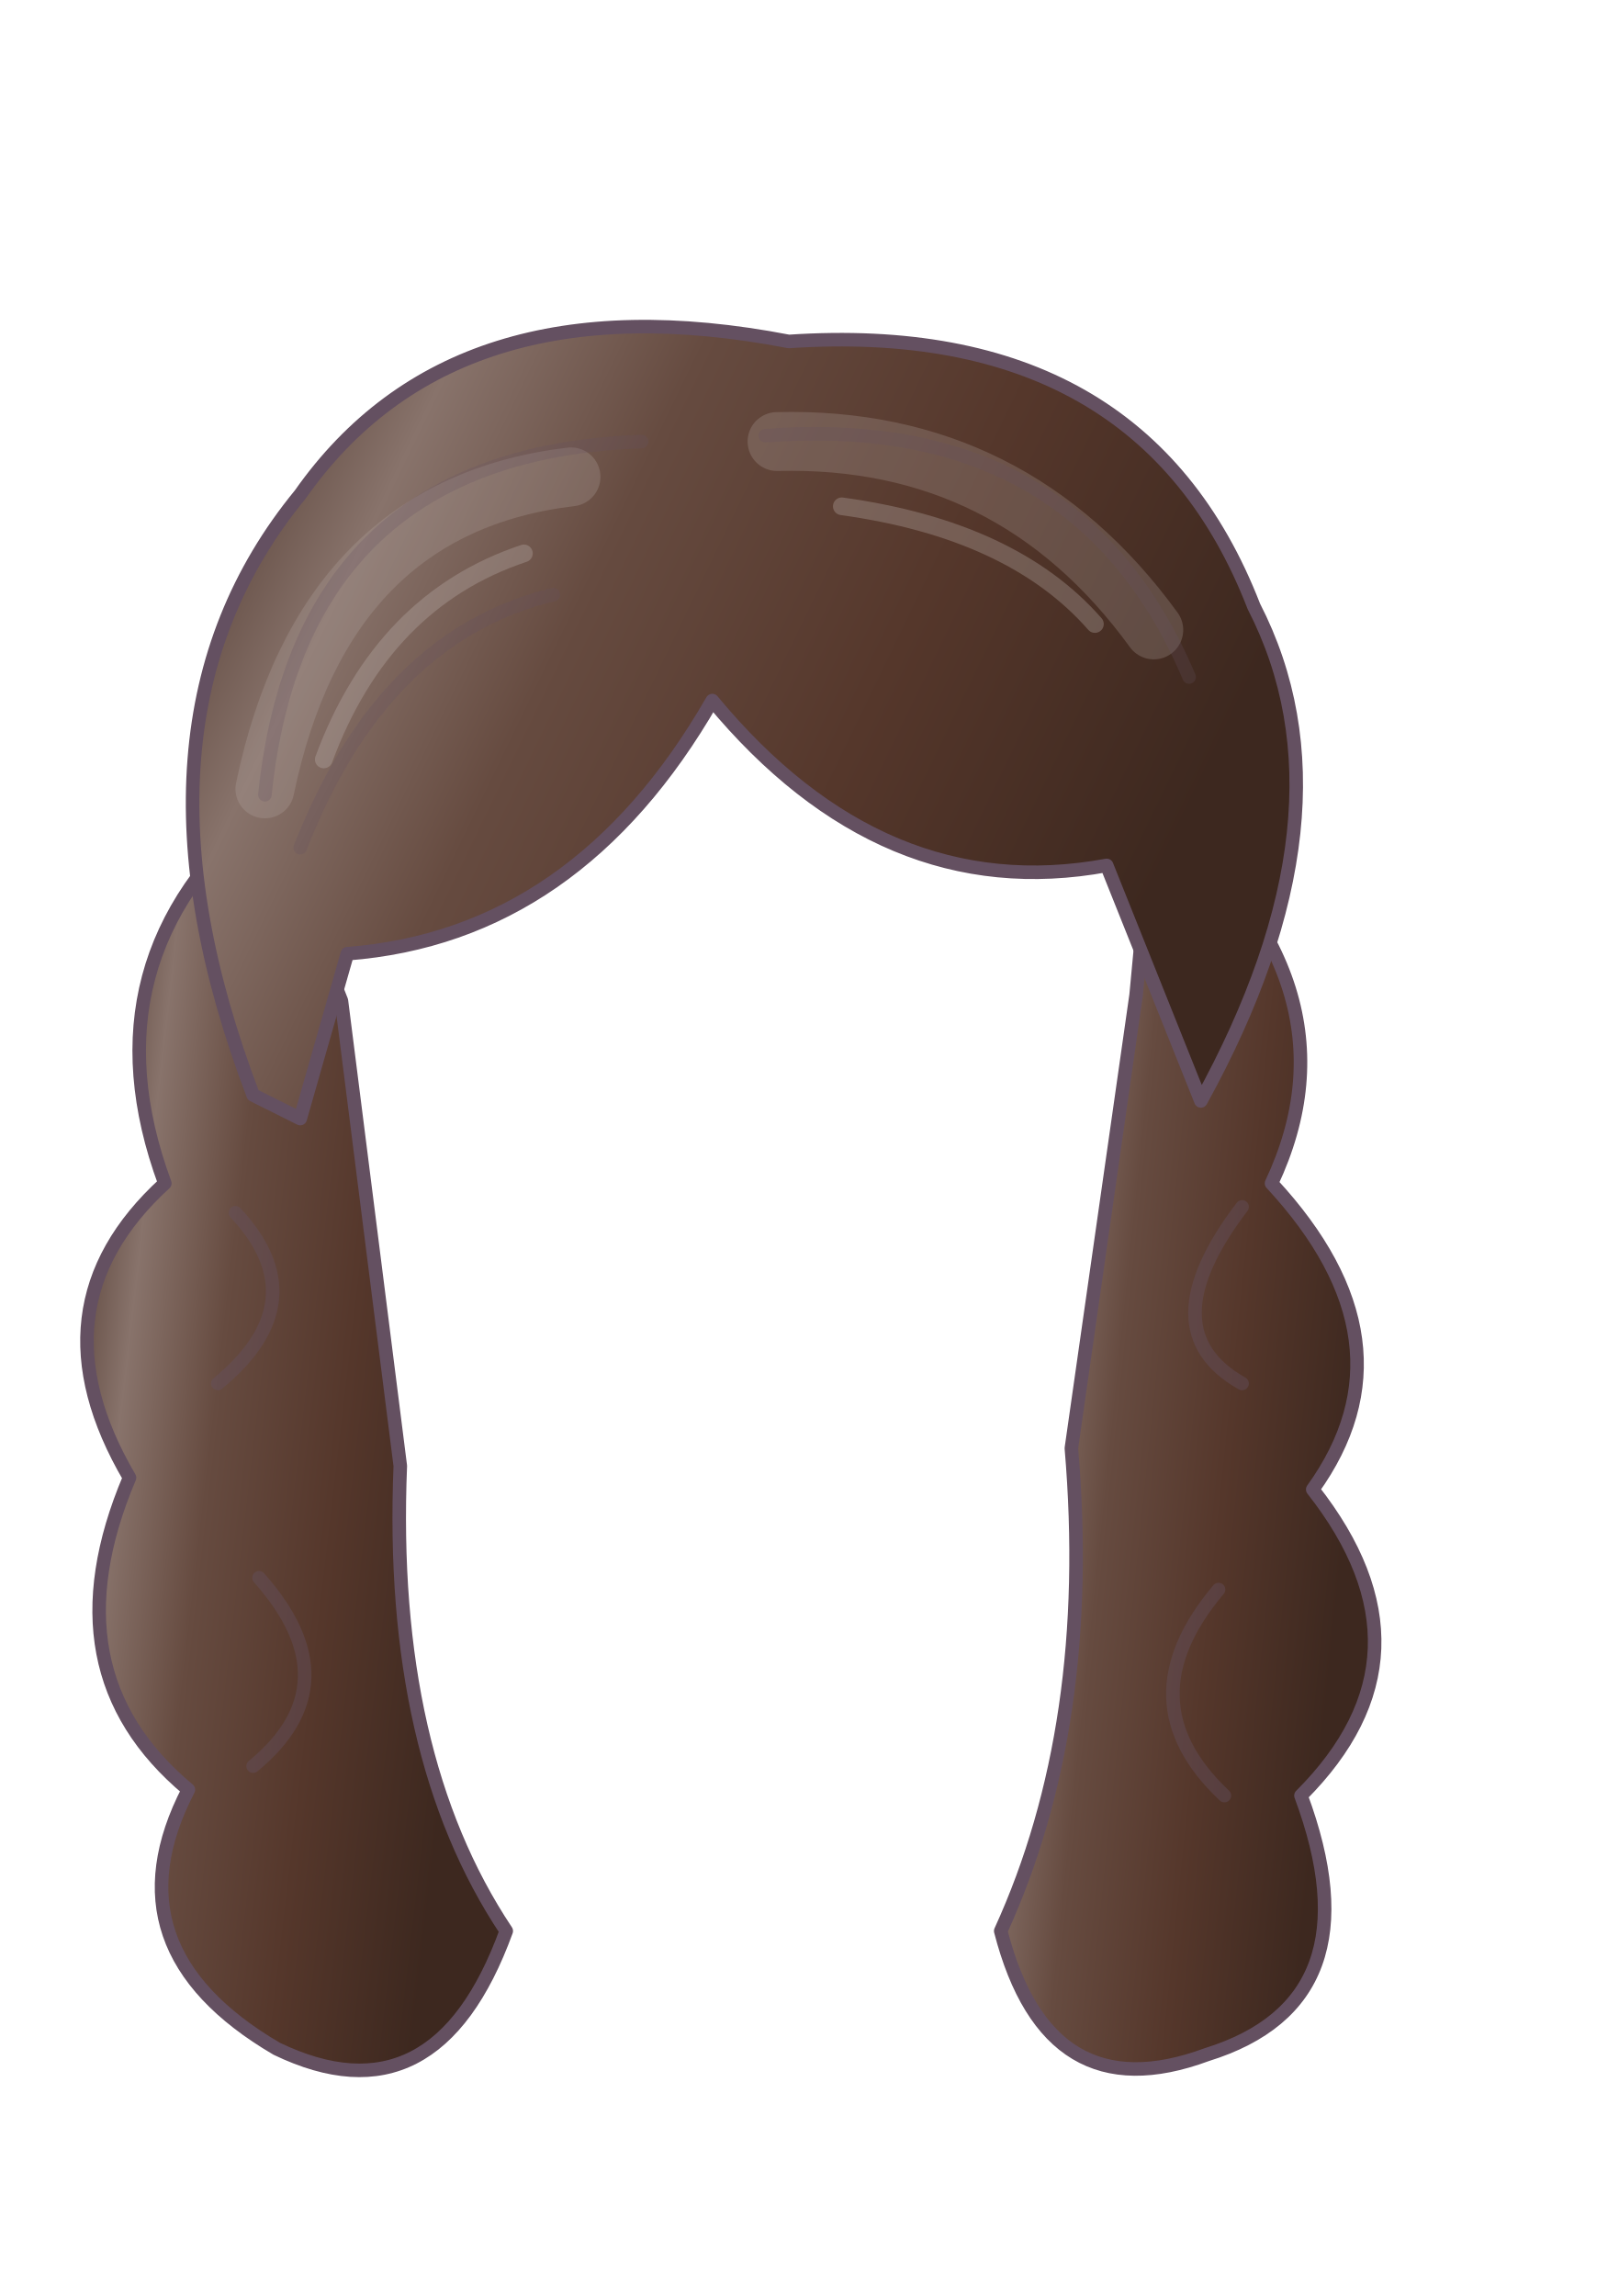
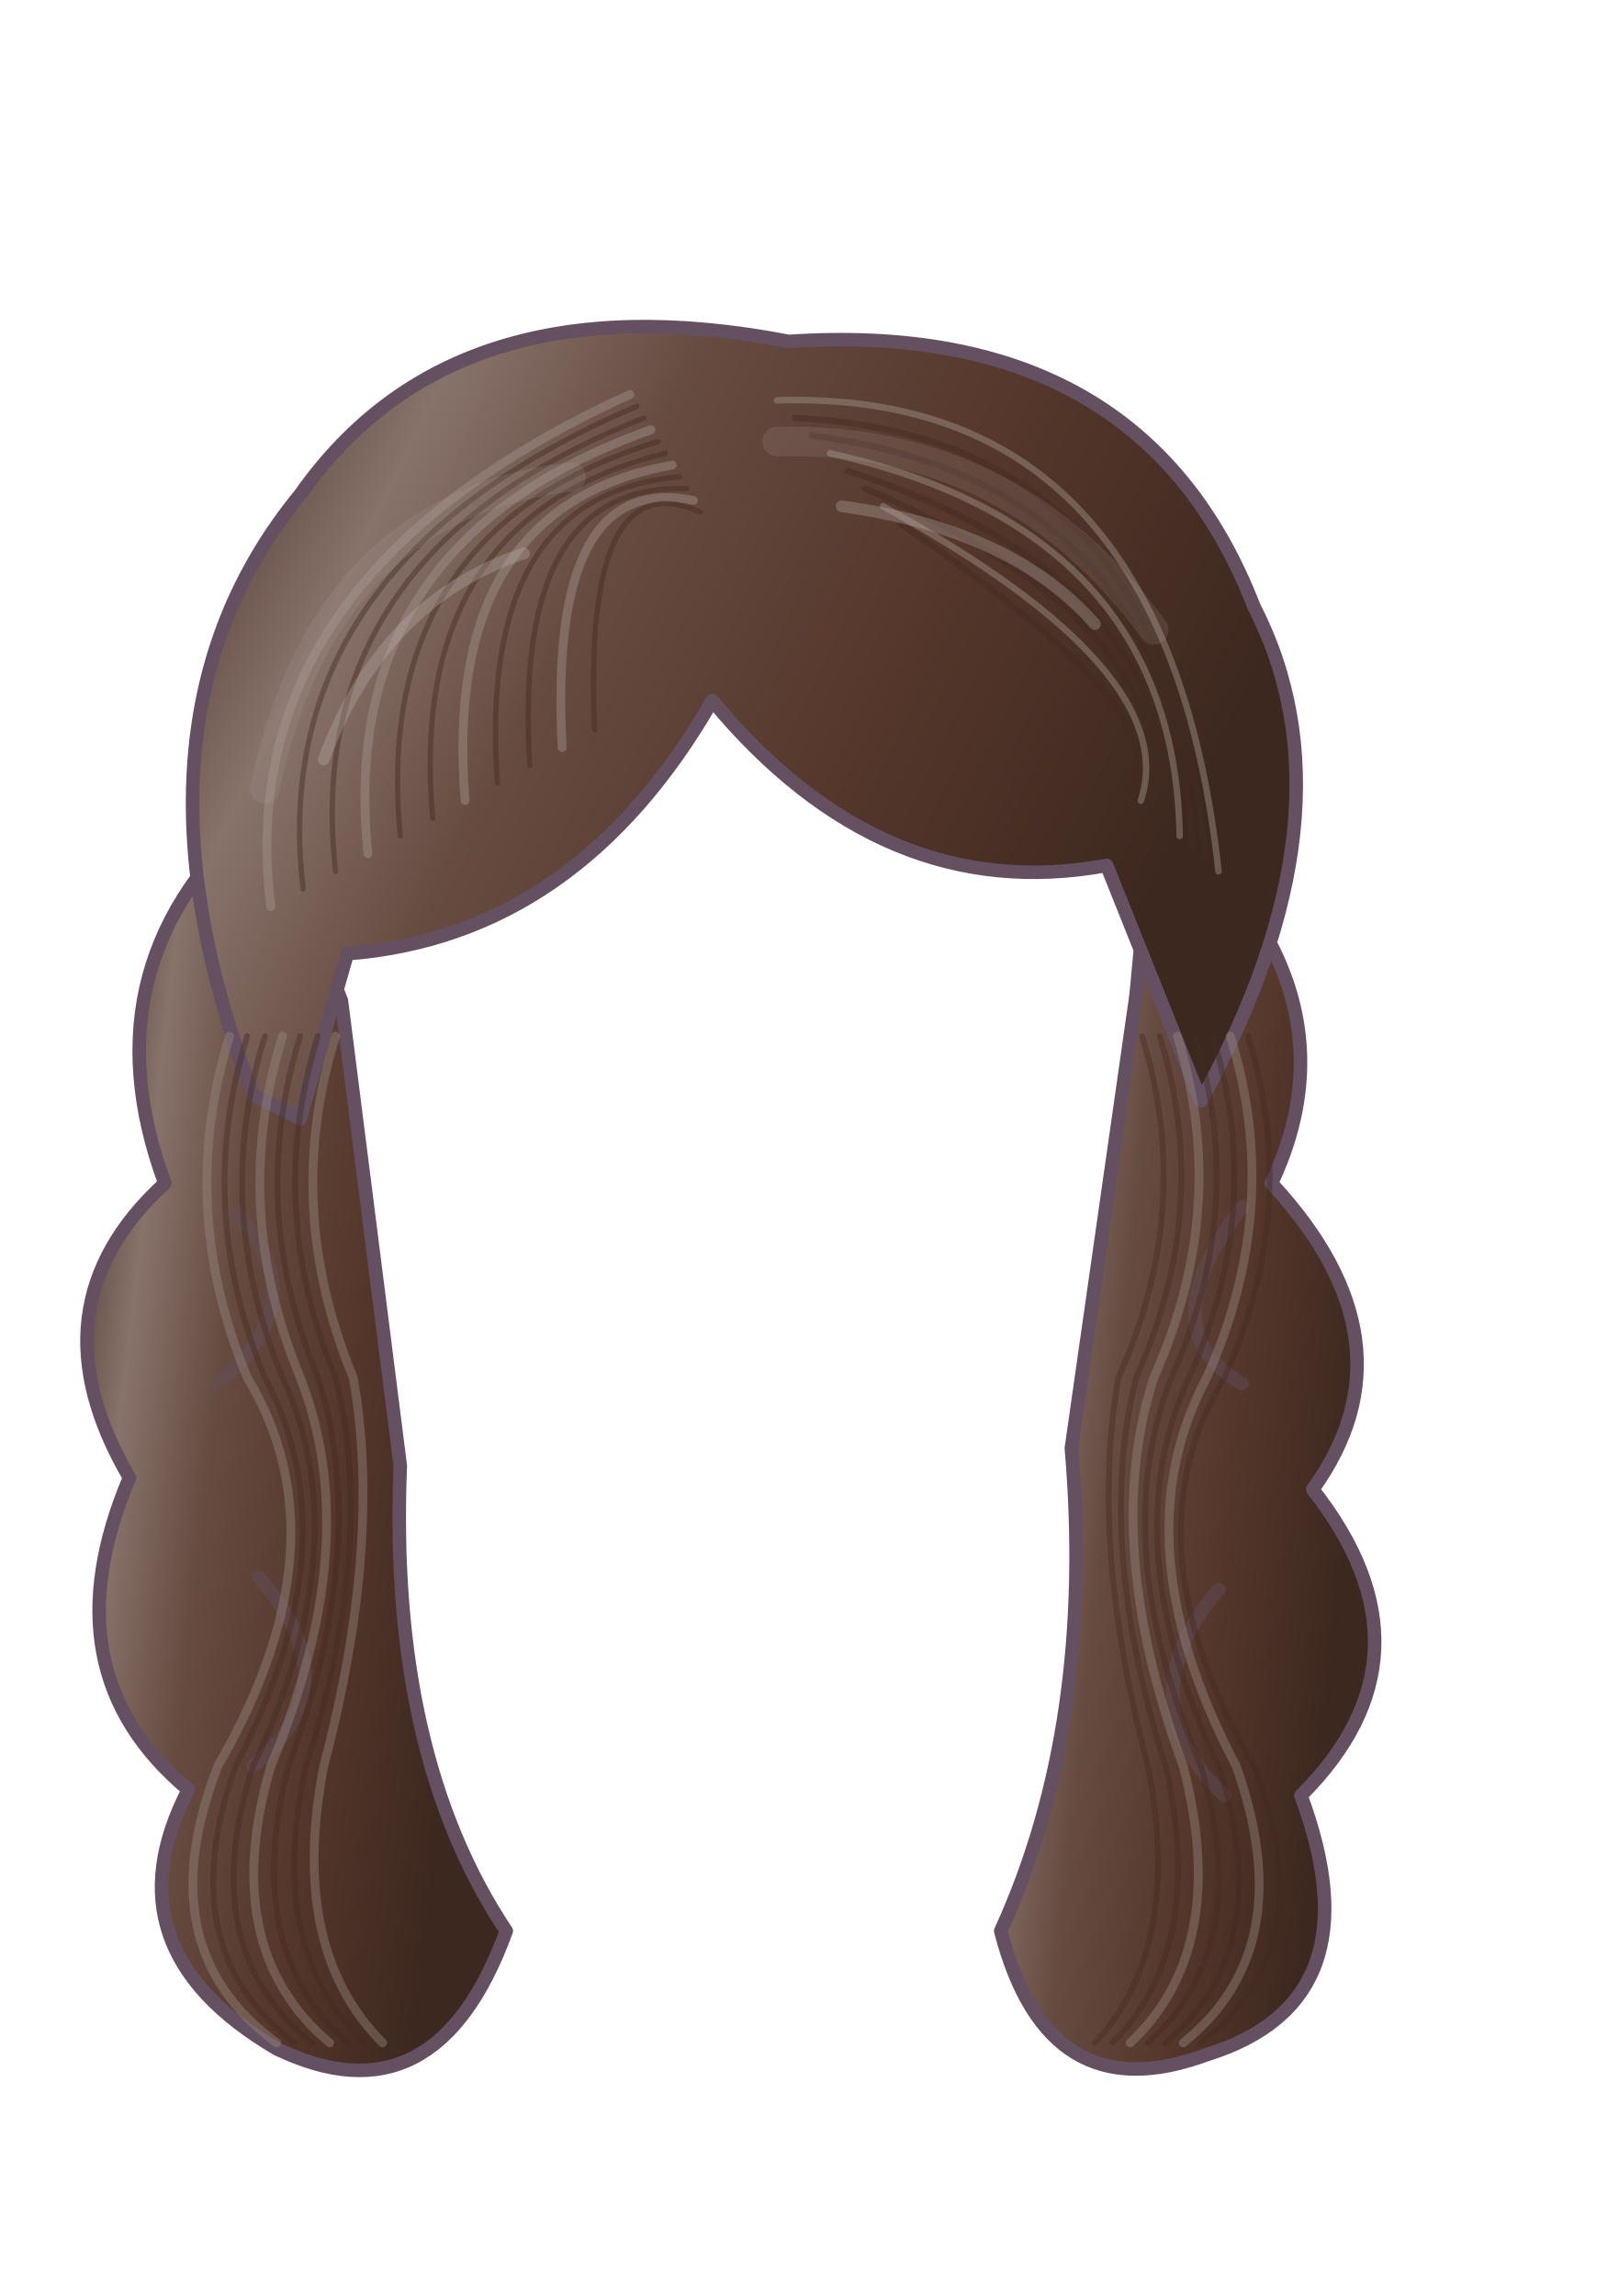
<svg xmlns="http://www.w3.org/2000/svg" width="275" height="390" viewBox="235 45 275 390" fill="none">
  <defs>
-     <linearGradient id="m1jl6m4l-0" x1="0" y1="0" x2="1" y2=".35">
+     <linearGradient id="m55ei80-0" x1="0" y1="0" x2="1" y2=".35">
      <stop stop-color="#442c22" />
      <stop offset=".22" stop-color="#88736b" />
      <stop offset=".42" stop-color="#664b40" />
      <stop offset=".7" stop-color="#55372b" />
      <stop offset="1" stop-color="#3d281f" />
    </linearGradient>
  </defs>
  <g stroke="#645061" stroke-width="2.3" stroke-linecap="round" stroke-linejoin="round">
-     <path d="M280 182 Q249 208 263 246 Q240 267 257 296 Q243 329 267 349 Q253 376 282 393 Q309 406 321 373 Q301 343 303 294 L293 215Z" fill="url(#m1jl6m4l-0)" />
-     <path d="M431 182 Q467 212 451 246 Q476 273 458 298 Q480 326 456 350 Q469 385 440 394 Q413 404 405 373 Q421 338 417 291 L428 214Z" fill="url(#m1jl6m4l-0)" />
-     <path d="M278 231 Q254 168 286 129 Q312 92 369 103 Q429 99 448 148 Q466 183 439 232 L423 192 Q385 199 356 164 Q333 204 294 207 L286 235Z" fill="url(#m1jl6m4l-0)" />
-     <path d="M280 179 Q290 131 332 126 M367 120 Q407 119 431 152" fill="none" stroke="#b8aba6" stroke-width="10" opacity=".25" />
-     <path d="M290 174 Q300 147 324 139 M378 131 Q407 135 421 151" fill="none" stroke="#c4b9b5" stroke-width="3" opacity=".3" />
-     <path d="M280 180 Q286 122 344 120 M365 119 Q418 115 437 160 M286 189 Q300 153 329 146" stroke="#645061" opacity="0.24" />
+     <path d="M280 182 Q249 208 263 246 Q240 267 257 296 Q243 329 267 349 Q253 376 282 393 Q309 406 321 373 Q301 343 303 294 L293 215Z" fill="url(#m55ei80-0)" />
+     <path d="M431 182 Q467 212 451 246 Q476 273 458 298 Q480 326 456 350 Q469 385 440 394 Q413 404 405 373 Q421 338 417 291 L428 214Z" fill="url(#m55ei80-0)" />
+     <path d="M278 231 Q254 168 286 129 Q312 92 369 103 Q429 99 448 148 Q466 183 439 232 L423 192 Q385 199 356 164 Q333 204 294 207 L286 235Z" fill="url(#m55ei80-0)" />
+     <path d="M281 199 Q274 143 342 112" fill="none" stroke="#a3938d" stroke-width="1.5" opacity=".44" />
+     <path d="M286.5 196 Q280 141 343.2 114" fill="none" stroke="#412a21" stroke-width="0.9" opacity=".44" />
+     <path d="M292 193 Q286 139 344.4 116" fill="none" stroke="#412a21" stroke-width="0.9" opacity=".44" />
+     <path d="M297.5 190 Q292 137 345.6 118" fill="none" stroke="#a3938d" stroke-width="1.5" opacity=".44" />
+     <path d="M303 187 Q298 135 346.8 120" fill="none" stroke="#412a21" stroke-width="0.9" opacity=".44" />
+     <path d="M308.5 184 Q304 133 348 122" fill="none" stroke="#412a21" stroke-width="0.9" opacity=".44" />
+     <path d="M314 181 Q310 131 349.2 124" fill="none" stroke="#a3938d" stroke-width="1.5" opacity=".44" />
+     <path d="M319.5 178 Q316 129 350.4 126" fill="none" stroke="#412a21" stroke-width="0.9" opacity=".44" />
+     <path d="M325 175 Q322 127 351.6 128" fill="none" stroke="#412a21" stroke-width="0.9" opacity=".44" />
+     <path d="M330.5 172 Q328 125 352.8 130" fill="none" stroke="#a3938d" stroke-width="1.5" opacity=".44" />
+     <path d="M336 169 Q334 123 354 132" fill="none" stroke="#412a21" stroke-width="0.9" opacity=".44" />
+     <path d="M367 113 Q433 111 442 193" fill="none" stroke="#a2918a" stroke-width="1.1" opacity=".46" />
+     <path d="M370 116 Q433.5 119 439.8 191" fill="none" stroke="#412a21" stroke-width="1.1" opacity=".46" />
+     <path d="M373 119 Q434 127 437.6 189" fill="none" stroke="#412a21" stroke-width="1.1" opacity=".46" />
+     <path d="M376 122 Q434.5 135 435.4 187" fill="none" stroke="#a2918a" stroke-width="1.1" opacity=".46" />
+     <path d="M379 125 Q435 143 433.2 185" fill="none" stroke="#412a21" stroke-width="1.1" opacity=".46" />
+     <path d="M382 128 Q435.5 151 431 183" fill="none" stroke="#412a21" stroke-width="1.1" opacity=".46" />
+     <path d="M385 131 Q436 159 428.8 181" fill="none" stroke="#a2918a" stroke-width="1.1" opacity=".46" />
+     <path d="M388 134 Q436.5 167 426.6 179" fill="none" stroke="#412a21" stroke-width="1.1" opacity=".46" />
+     <path d="M280 179 Q290 131 332 126 M367 120 Q407 119 431 152" fill="none" stroke="#b8aba6" stroke-width="5" opacity=".15" />
+     <path d="M290 174 Q300 147 324 139 M378 131 Q407 135 421 151" fill="none" stroke="#c4b9b5" stroke-width="2" opacity=".3" />
    <path d="M275 251 Q289 266 272 280 M279 313 Q295 331 278 345 M446 250 Q430 271 446 280 M442 315 Q426 334 443 350" stroke="#645061" opacity="0.4" />
+     <path d="M274 221 Q265 250 277 279 Q294 307 272 345 Q260 376 282 392" fill="none" stroke="#9c8b84" stroke-width="1.5" opacity=".4" />
+     <path d="M447 221 Q456 250 443 279 Q426 307 448 345 Q460 376 439 392" fill="none" stroke="#402920" stroke-width="1" opacity=".4" />
+     <path d="M277 221 Q268 250 280 279 Q295 307 275 345 Q264 376 285 392" fill="none" stroke="#402920" stroke-width="1" opacity=".4" />
+     <path d="M444 221 Q453 250 440 279 Q425 307 445 345 Q456 376 436 392" fill="none" stroke="#9c8b84" stroke-width="1.5" opacity=".4" />
+     <path d="M280 221 Q271 250 283 279 Q296 307 278 345 Q268 376 288 392" fill="none" stroke="#402920" stroke-width="1" opacity=".4" />
+     <path d="M441 221 Q450 250 437 279 Q424 307 442 345 Q452 376 433 392" fill="none" stroke="#402920" stroke-width="1" opacity=".4" />
+     <path d="M283 221 Q274 250 286 279 Q297 307 281 345 Q272 376 291 392" fill="none" stroke="#9c8b84" stroke-width="1.5" opacity=".4" />
+     <path d="M438 221 Q447 250 434 279 Q423 307 439 345 Q448 376 430 392" fill="none" stroke="#402920" stroke-width="1" opacity=".4" />
+     <path d="M286 221 Q277 250 289 279 Q298 307 284 345 Q276 376 294 392" fill="none" stroke="#402920" stroke-width="1" opacity=".4" />
+     <path d="M435 221 Q444 250 431 279 Q422 307 436 345 Q444 376 427 392" fill="none" stroke="#9c8b84" stroke-width="1.5" opacity=".4" />
+     <path d="M289 221 Q280 250 292 279 Q299 307 287 345 Q280 376 297 392" fill="none" stroke="#402920" stroke-width="1" opacity=".4" />
+     <path d="M432 221 Q441 250 428 279 Q421 307 433 345 Q440 376 424 392" fill="none" stroke="#402920" stroke-width="1" opacity=".4" />
+     <path d="M292 221 Q283 250 295 279 Q300 307 290 345 Q284 376 300 392" fill="none" stroke="#9c8b84" stroke-width="1.5" opacity=".4" />
+     <path d="M429 221 Q438 250 425 279 Q420 307 430 345 Q436 376 421 392" fill="none" stroke="#402920" stroke-width="1" opacity=".4" />
  </g>
</svg>
